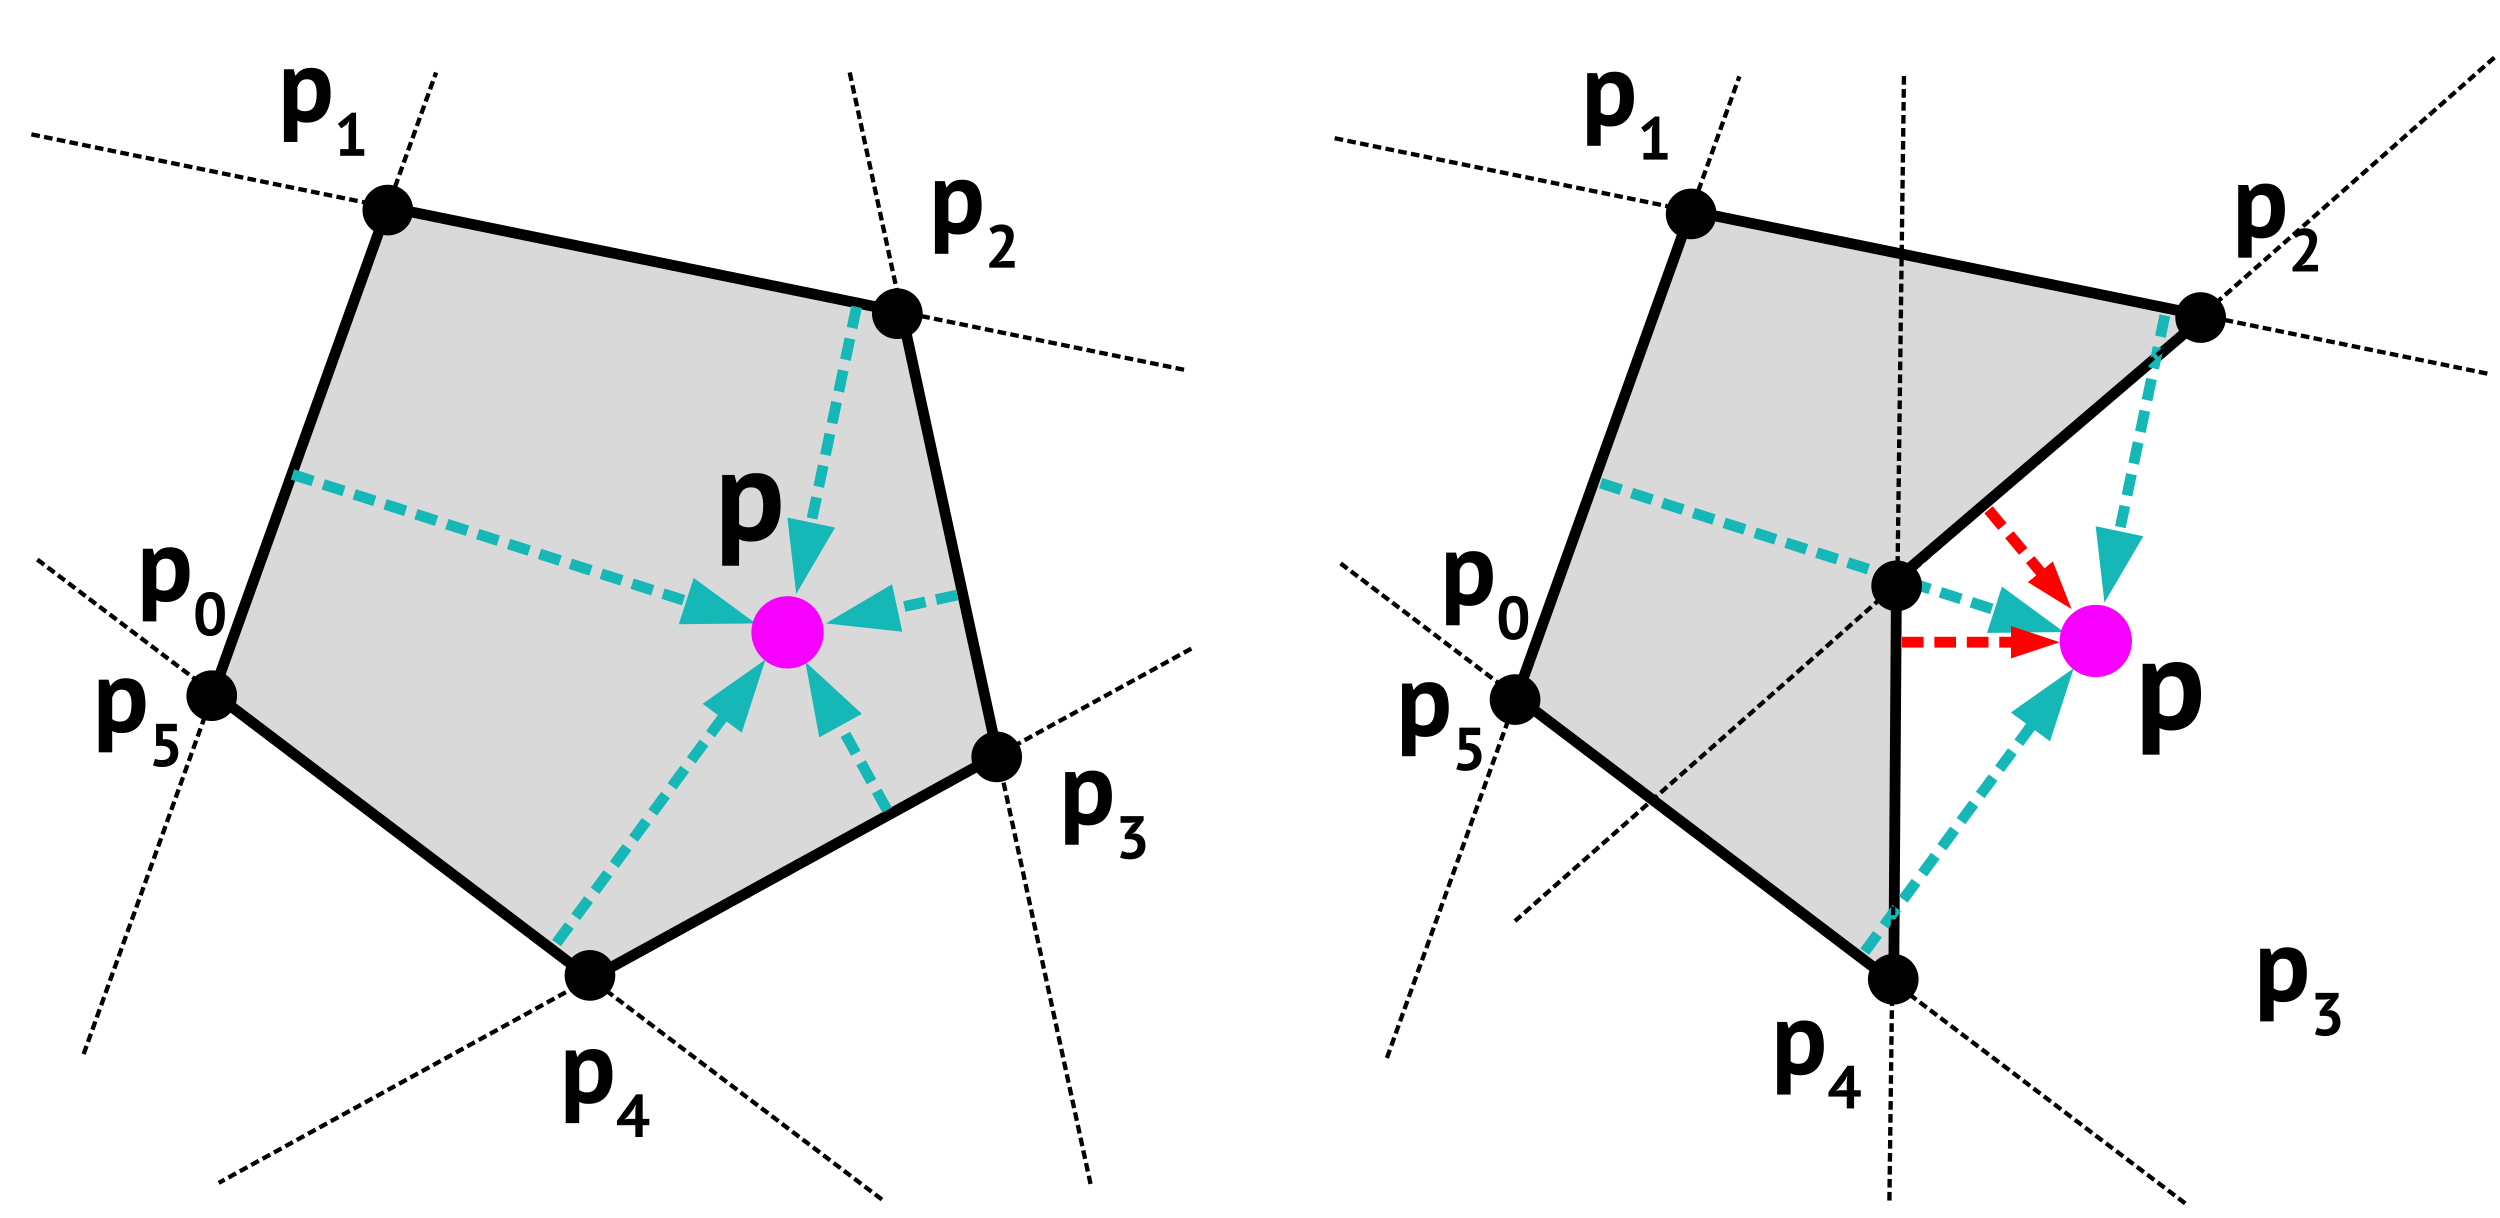
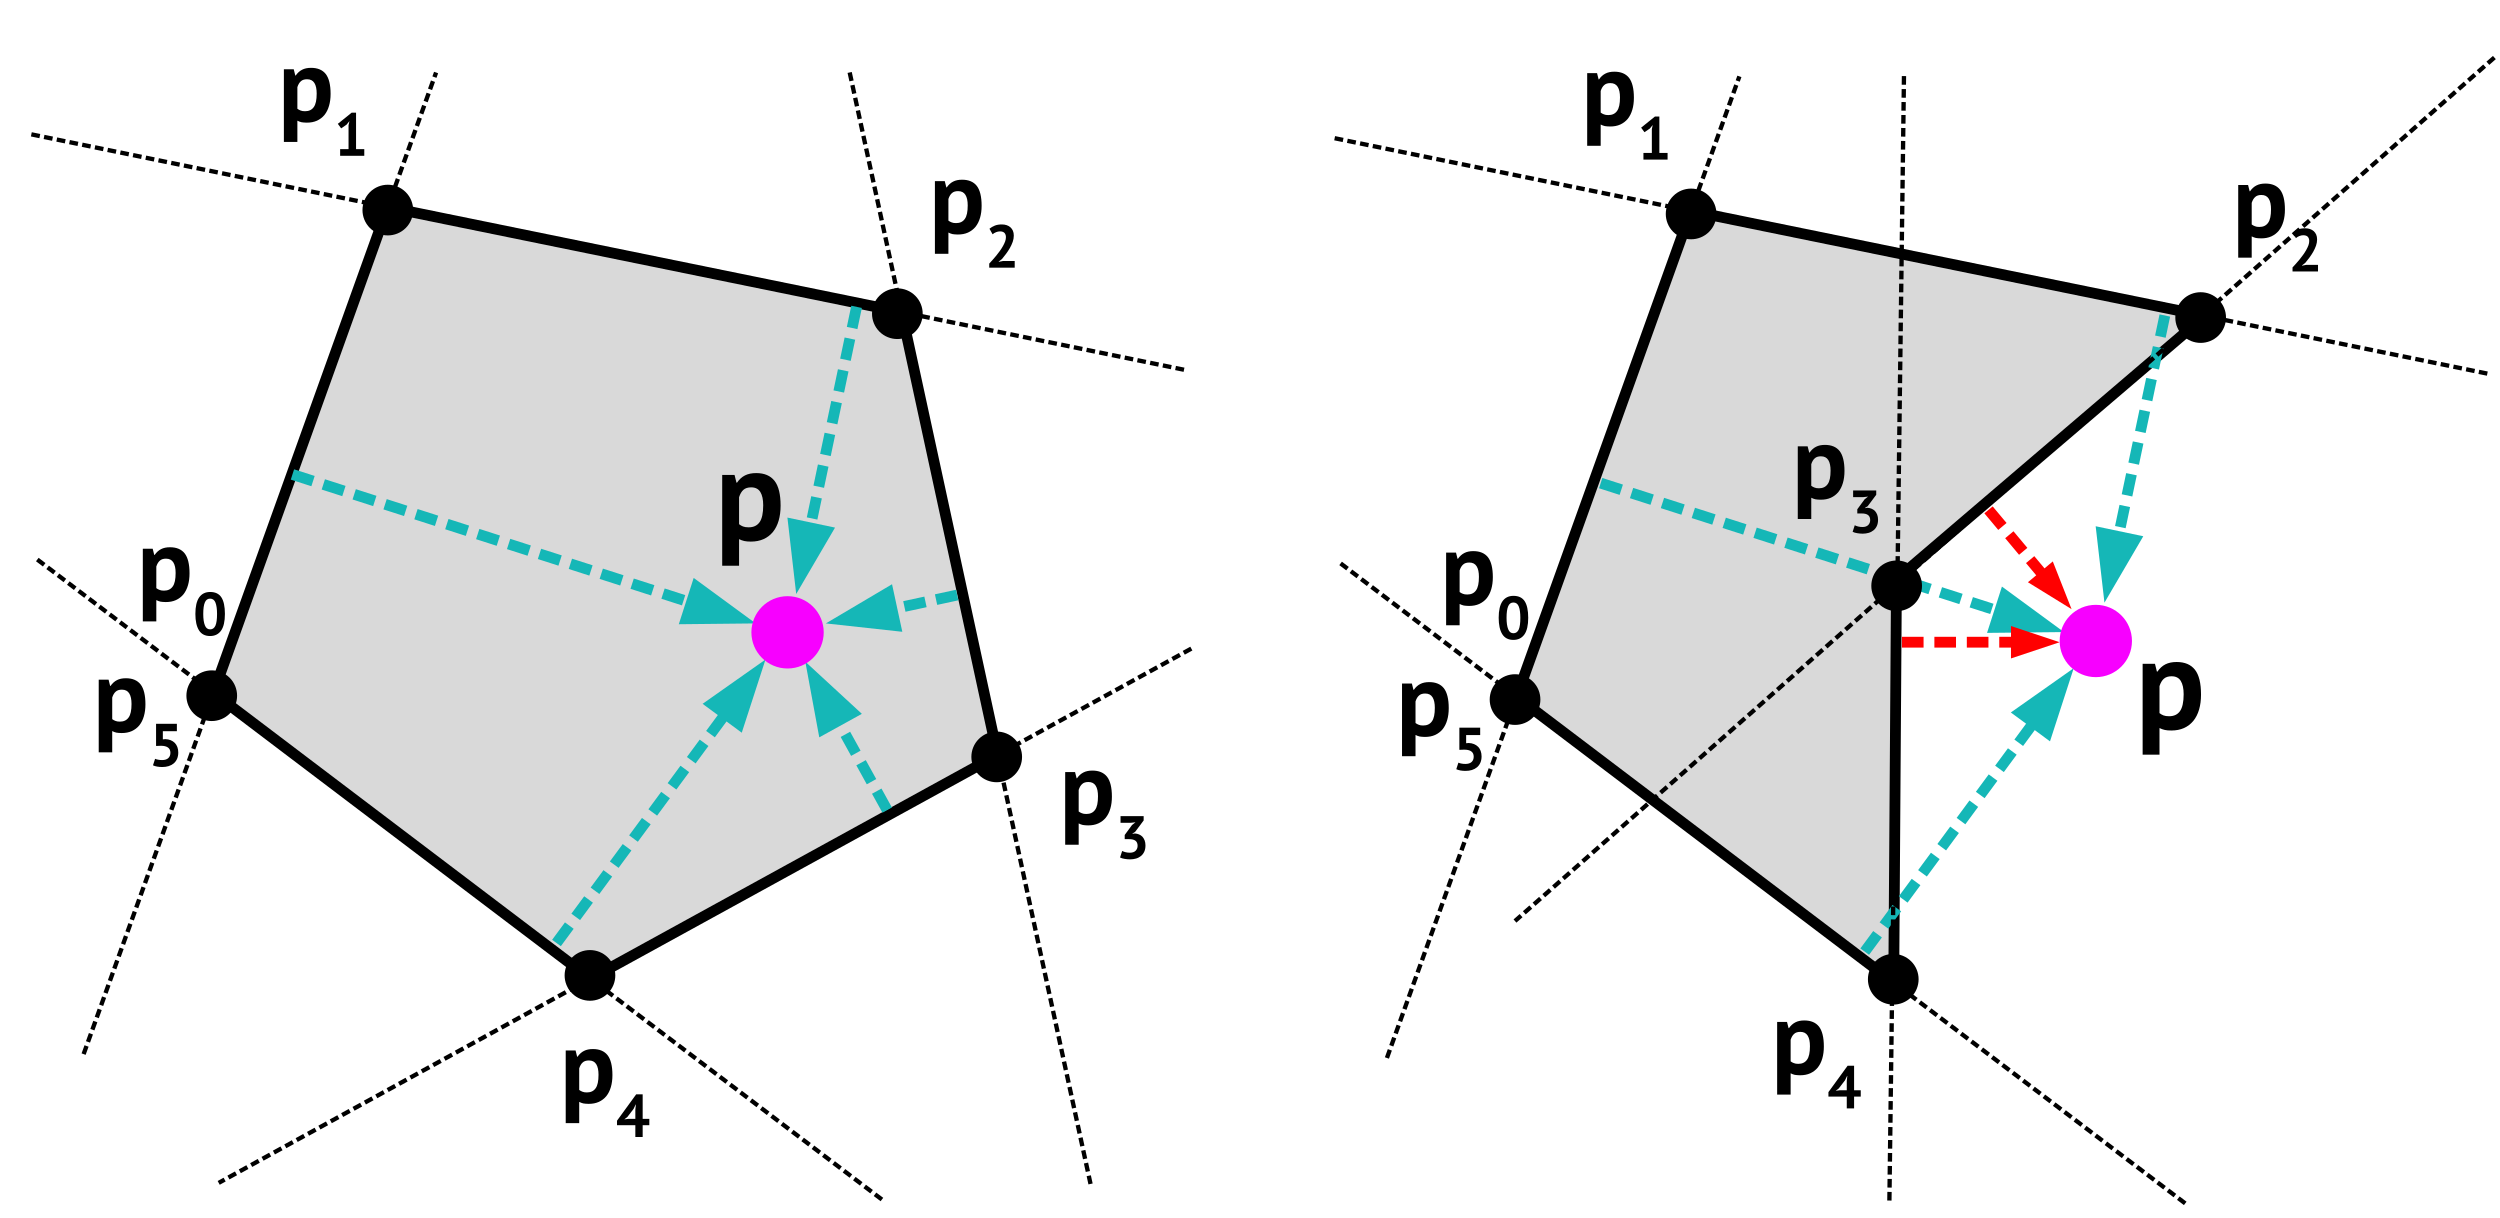
<svg xmlns="http://www.w3.org/2000/svg" width="100%" height="100%" viewBox="0 0 1156 563" version="1.1" xml:space="preserve" style="fill-rule:evenodd;clip-rule:evenodd;stroke-linecap:square;stroke-linejoin:round;stroke-miterlimit:10;">
  <rect id="Geometric-Operations" x="-4923" y="-756" width="6739" height="2861" style="fill:none;" />
  <g id="Geometric-Operations1">
    <path d="M39,486.48L201.309,34.48" style="fill:none;stroke:black;stroke-width:2px;stroke-dasharray:2,4,0,0;" />
    <path d="M641.647,488.266L803.956,36.266" style="fill:none;stroke:black;stroke-width:2px;stroke-dasharray:2,4,0,0;" />
    <path d="M15.47,62.323L550,171.48" style="fill:none;stroke:black;stroke-width:2px;stroke-dasharray:2,4,0,0;" />
    <path d="M618.117,64.109L1152.65,173.266" style="fill:none;stroke:black;stroke-width:2px;stroke-dasharray:2,4,0,0;" />
    <path d="M393.099,34.48L504.052,546.48" style="fill:none;stroke:black;stroke-width:2px;stroke-dasharray:2,4,0,0;" />
    <path d="M550,-296.085L102,-50" style="fill:none;stroke:black;stroke-width:2px;stroke-dasharray:2,4,0,0;" />
    <path d="M550,300.395L102,546.48" style="fill:none;stroke:black;stroke-width:2px;stroke-dasharray:2,4,0,0;" />
    <path d="M407,554.057L15.47,257.387" style="fill:none;stroke:black;stroke-width:2px;stroke-dasharray:2,4,0,0;" />
    <path d="M1009.65,555.843L618.117,259.173" style="fill:none;stroke:black;stroke-width:2px;stroke-dasharray:2,4,0,0;" />
    <path d="M98.632,320.404L179.293,95.778L416.893,144.299L461.28,349.126L273.016,452.538L98.632,320.404Z" style="fill:rgb(217,217,217);stroke:black;stroke-width:5px;" />
    <path d="M701.279,322.19L781.94,97.564L1019.54,146.085L876.927,267.912L875.664,454.324L701.279,322.19Z" style="fill:rgb(217,217,217);stroke:black;stroke-width:5px;" />
    <path d="M320.76,267.229L349.447,288.269L313.873,288.649L320.76,267.229Z" style="fill:rgb(21,183,183);" />
    <path d="M137.604,220.158C137.604,220.158 267.318,261.864 323.743,280.005" style="fill:none;stroke:rgb(21,183,183);stroke-width:5px;stroke-dasharray:5,10,0,0;" />
    <path d="M925.693,271.229L954.38,292.269L918.806,292.649L925.693,271.229Z" style="fill:rgb(21,183,183);" />
    <path d="M742.537,224.158C742.537,224.158 872.251,265.864 928.675,284.005" style="fill:none;stroke:rgb(21,183,183);stroke-width:5px;stroke-dasharray:5,10,0,0;" />
    <path d="M386.119,243.961L368.167,274.675L364.1,239.333L386.119,243.961Z" style="fill:rgb(21,183,183);" />
    <path d="M395.565,144.331C395.565,144.331 381.728,210.158 373.721,248.252" style="fill:none;stroke:rgb(21,183,183);stroke-width:5px;stroke-dasharray:5,10,0,0;" />
    <path d="M991.052,247.961L973.1,278.675L969.033,243.333L991.052,247.961Z" style="fill:rgb(21,183,183);" />
    <path d="M1000.5,148.331C1000.5,148.331 986.661,214.158 978.654,252.252" style="fill:none;stroke:rgb(21,183,183);stroke-width:5px;stroke-dasharray:5,10,0,0;" />
    <path d="M417.231,292.139L381.866,288.269L412.479,270.146L417.231,292.139Z" style="fill:rgb(21,183,183);" />
    <path d="M440.163,275.675C440.163,275.675 423.69,279.234 408.257,282.568" style="fill:none;stroke:rgb(21,183,183);stroke-width:5px;stroke-dasharray:5,10,0,0;" />
    <path d="M949.212,259.604L957.893,281.675L937.706,269.227L949.212,259.604Z" style="fill:rgb(255,0,0);" />
    <path d="M921.095,237.675C921.095,237.675 935.555,254.964 946.346,267.867" style="fill:none;stroke:rgb(255,0,0);stroke-width:5px;stroke-dasharray:5,10,0,0;" />
    <path d="M378.827,340.949L372.373,305.963L398.527,330.08L378.827,340.949Z" style="fill:rgb(21,183,183);" />
    <path d="M409.025,372.395C409.025,372.395 395.948,348.693 385.416,329.604" style="fill:none;stroke:rgb(21,183,183);stroke-width:5px;stroke-dasharray:5,10,0,0;" />
    <path d="M929.88,289.463L952.38,296.963L929.88,304.463L929.88,289.463Z" style="fill:rgb(255,0,0);" />
    <path d="M881.957,296.963L934.38,296.963" style="fill:none;stroke:rgb(255,0,0);stroke-width:5px;stroke-dasharray:5,10,0,0;" />
    <path d="M324.877,325.451L353.961,304.963L342.987,338.804L324.877,325.451Z" style="fill:rgb(21,183,183);" />
    <path d="M258.799,434.028C258.799,434.028 310.82,363.473 337.938,326.695" style="fill:none;stroke:rgb(21,183,183);stroke-width:5px;stroke-dasharray:5,10,0,0;" />
    <path d="M929.81,329.451L958.893,308.963L947.919,342.804L929.81,329.451Z" style="fill:rgb(21,183,183);" />
    <path d="M863.731,438.028C863.731,438.028 915.753,367.473 942.87,330.695" style="fill:none;stroke:rgb(21,183,183);stroke-width:5px;stroke-dasharray:5,10,0,0;" />
    <g transform="matrix(1,0,0,1,-305.198,-1676.16)">
      <g transform="matrix(48,0,0,48,368.503,1953.88)">
        <path d="M0.057,-0.5L0.152,-0.5L0.167,-0.44L0.171,-0.44C0.188,-0.465 0.209,-0.484 0.233,-0.496C0.256,-0.508 0.285,-0.514 0.319,-0.514C0.382,-0.514 0.429,-0.494 0.46,-0.455C0.491,-0.415 0.507,-0.351 0.507,-0.263C0.507,-0.22 0.502,-0.182 0.492,-0.148C0.482,-0.113 0.467,-0.084 0.448,-0.06C0.428,-0.036 0.404,-0.018 0.376,-0.005C0.347,0.008 0.315,0.014 0.278,0.014C0.257,0.014 0.24,0.012 0.227,0.01C0.214,0.007 0.2,0.002 0.187,-0.005L0.187,0.2L0.057,0.2L0.057,-0.5ZM0.28,-0.404C0.255,-0.404 0.235,-0.398 0.221,-0.385C0.206,-0.372 0.195,-0.353 0.187,-0.328L0.187,-0.12C0.196,-0.113 0.207,-0.107 0.218,-0.103C0.229,-0.098 0.243,-0.096 0.261,-0.096C0.298,-0.096 0.326,-0.109 0.345,-0.136C0.364,-0.162 0.373,-0.205 0.373,-0.266C0.373,-0.31 0.366,-0.344 0.351,-0.368C0.336,-0.392 0.313,-0.404 0.28,-0.404Z" style="fill-rule:nonzero;" />
      </g>
      <g transform="matrix(27.984,0,0,27.984,394.423,1969.87)">
        <path d="M0.04,-0.351C0.04,-0.474 0.061,-0.565 0.103,-0.625C0.145,-0.684 0.205,-0.714 0.284,-0.714C0.368,-0.714 0.43,-0.685 0.469,-0.626C0.508,-0.567 0.528,-0.475 0.528,-0.351C0.528,-0.228 0.507,-0.136 0.465,-0.076C0.422,-0.016 0.362,0.014 0.283,0.014C0.2,0.014 0.138,-0.018 0.099,-0.081C0.06,-0.144 0.04,-0.234 0.04,-0.351ZM0.17,-0.351C0.17,-0.27 0.179,-0.207 0.197,-0.163C0.214,-0.118 0.243,-0.096 0.284,-0.096C0.323,-0.096 0.352,-0.116 0.371,-0.157C0.389,-0.198 0.398,-0.262 0.398,-0.351C0.398,-0.432 0.389,-0.494 0.372,-0.538C0.355,-0.582 0.325,-0.604 0.283,-0.604C0.243,-0.604 0.214,-0.583 0.197,-0.542C0.179,-0.501 0.17,-0.437 0.17,-0.351Z" style="fill-rule:nonzero;" />
      </g>
    </g>
    <g transform="matrix(1,0,0,1,297.449,-1674.37)">
      <g transform="matrix(48,0,0,48,368.503,1953.88)">
        <path d="M0.057,-0.5L0.152,-0.5L0.167,-0.44L0.171,-0.44C0.188,-0.465 0.209,-0.484 0.233,-0.496C0.256,-0.508 0.285,-0.514 0.319,-0.514C0.382,-0.514 0.429,-0.494 0.46,-0.455C0.491,-0.415 0.507,-0.351 0.507,-0.263C0.507,-0.22 0.502,-0.182 0.492,-0.148C0.482,-0.113 0.467,-0.084 0.448,-0.06C0.428,-0.036 0.404,-0.018 0.376,-0.005C0.347,0.008 0.315,0.014 0.278,0.014C0.257,0.014 0.24,0.012 0.227,0.01C0.214,0.007 0.2,0.002 0.187,-0.005L0.187,0.2L0.057,0.2L0.057,-0.5ZM0.28,-0.404C0.255,-0.404 0.235,-0.398 0.221,-0.385C0.206,-0.372 0.195,-0.353 0.187,-0.328L0.187,-0.12C0.196,-0.113 0.207,-0.107 0.218,-0.103C0.229,-0.098 0.243,-0.096 0.261,-0.096C0.298,-0.096 0.326,-0.109 0.345,-0.136C0.364,-0.162 0.373,-0.205 0.373,-0.266C0.373,-0.31 0.366,-0.344 0.351,-0.368C0.336,-0.392 0.313,-0.404 0.28,-0.404Z" style="fill-rule:nonzero;" />
      </g>
      <g transform="matrix(27.984,0,0,27.984,394.423,1969.87)">
        <path d="M0.04,-0.351C0.04,-0.474 0.061,-0.565 0.103,-0.625C0.145,-0.684 0.205,-0.714 0.284,-0.714C0.368,-0.714 0.43,-0.685 0.469,-0.626C0.508,-0.567 0.528,-0.475 0.528,-0.351C0.528,-0.228 0.507,-0.136 0.465,-0.076C0.422,-0.016 0.362,0.014 0.283,0.014C0.2,0.014 0.138,-0.018 0.099,-0.081C0.06,-0.144 0.04,-0.234 0.04,-0.351ZM0.17,-0.351C0.17,-0.27 0.179,-0.207 0.197,-0.163C0.214,-0.118 0.243,-0.096 0.284,-0.096C0.323,-0.096 0.352,-0.116 0.371,-0.157C0.389,-0.198 0.398,-0.262 0.398,-0.351C0.398,-0.432 0.389,-0.494 0.372,-0.538C0.355,-0.582 0.325,-0.604 0.283,-0.604C0.243,-0.604 0.214,-0.583 0.197,-0.542C0.179,-0.501 0.17,-0.437 0.17,-0.351Z" style="fill-rule:nonzero;" />
      </g>
    </g>
    <g transform="matrix(1,0,0,1,-239.972,-1897.84)">
      <g transform="matrix(48,0,0,48,368.503,1953.88)">
        <path d="M0.057,-0.5L0.152,-0.5L0.167,-0.44L0.171,-0.44C0.188,-0.465 0.209,-0.484 0.233,-0.496C0.256,-0.508 0.285,-0.514 0.319,-0.514C0.382,-0.514 0.429,-0.494 0.46,-0.455C0.491,-0.415 0.507,-0.351 0.507,-0.263C0.507,-0.22 0.502,-0.182 0.492,-0.148C0.482,-0.113 0.467,-0.084 0.448,-0.06C0.428,-0.036 0.404,-0.018 0.376,-0.005C0.347,0.008 0.315,0.014 0.278,0.014C0.257,0.014 0.24,0.012 0.227,0.01C0.214,0.007 0.2,0.002 0.187,-0.005L0.187,0.2L0.057,0.2L0.057,-0.5ZM0.28,-0.404C0.255,-0.404 0.235,-0.398 0.221,-0.385C0.206,-0.372 0.195,-0.353 0.187,-0.328L0.187,-0.12C0.196,-0.113 0.207,-0.107 0.218,-0.103C0.229,-0.098 0.243,-0.096 0.261,-0.096C0.298,-0.096 0.326,-0.109 0.345,-0.136C0.364,-0.162 0.373,-0.205 0.373,-0.266C0.373,-0.31 0.366,-0.344 0.351,-0.368C0.336,-0.392 0.313,-0.404 0.28,-0.404Z" style="fill-rule:nonzero;" />
      </g>
      <g transform="matrix(27.984,0,0,27.984,394.423,1969.87)">
        <path d="M0.101,-0.11L0.24,-0.11L0.24,-0.505L0.255,-0.573L0.207,-0.514L0.118,-0.453L0.063,-0.528L0.291,-0.712L0.364,-0.712L0.364,-0.11L0.5,-0.11L0.5,-0L0.101,-0L0.101,-0.11Z" style="fill-rule:nonzero;" />
      </g>
    </g>
    <g transform="matrix(1,0,0,1,362.675,-1896.06)">
      <g transform="matrix(48,0,0,48,368.503,1953.88)">
        <path d="M0.057,-0.5L0.152,-0.5L0.167,-0.44L0.171,-0.44C0.188,-0.465 0.209,-0.484 0.233,-0.496C0.256,-0.508 0.285,-0.514 0.319,-0.514C0.382,-0.514 0.429,-0.494 0.46,-0.455C0.491,-0.415 0.507,-0.351 0.507,-0.263C0.507,-0.22 0.502,-0.182 0.492,-0.148C0.482,-0.113 0.467,-0.084 0.448,-0.06C0.428,-0.036 0.404,-0.018 0.376,-0.005C0.347,0.008 0.315,0.014 0.278,0.014C0.257,0.014 0.24,0.012 0.227,0.01C0.214,0.007 0.2,0.002 0.187,-0.005L0.187,0.2L0.057,0.2L0.057,-0.5ZM0.28,-0.404C0.255,-0.404 0.235,-0.398 0.221,-0.385C0.206,-0.372 0.195,-0.353 0.187,-0.328L0.187,-0.12C0.196,-0.113 0.207,-0.107 0.218,-0.103C0.229,-0.098 0.243,-0.096 0.261,-0.096C0.298,-0.096 0.326,-0.109 0.345,-0.136C0.364,-0.162 0.373,-0.205 0.373,-0.266C0.373,-0.31 0.366,-0.344 0.351,-0.368C0.336,-0.392 0.313,-0.404 0.28,-0.404Z" style="fill-rule:nonzero;" />
      </g>
      <g transform="matrix(27.984,0,0,27.984,394.423,1969.87)">
        <path d="M0.101,-0.11L0.24,-0.11L0.24,-0.505L0.255,-0.573L0.207,-0.514L0.118,-0.453L0.063,-0.528L0.291,-0.712L0.364,-0.712L0.364,-0.11L0.5,-0.11L0.5,-0L0.101,-0L0.101,-0.11Z" style="fill-rule:nonzero;" />
      </g>
    </g>
    <g transform="matrix(1,0,0,1,61.0641,-1846.11)">
      <g transform="matrix(48,0,0,48,368.503,1953.88)">
        <path d="M0.057,-0.5L0.152,-0.5L0.167,-0.44L0.171,-0.44C0.188,-0.465 0.209,-0.484 0.233,-0.496C0.256,-0.508 0.285,-0.514 0.319,-0.514C0.382,-0.514 0.429,-0.494 0.46,-0.455C0.491,-0.415 0.507,-0.351 0.507,-0.263C0.507,-0.22 0.502,-0.182 0.492,-0.148C0.482,-0.113 0.467,-0.084 0.448,-0.06C0.428,-0.036 0.404,-0.018 0.376,-0.005C0.347,0.008 0.315,0.014 0.278,0.014C0.257,0.014 0.24,0.012 0.227,0.01C0.214,0.007 0.2,0.002 0.187,-0.005L0.187,0.2L0.057,0.2L0.057,-0.5ZM0.28,-0.404C0.255,-0.404 0.235,-0.398 0.221,-0.385C0.206,-0.372 0.195,-0.353 0.187,-0.328L0.187,-0.12C0.196,-0.113 0.207,-0.107 0.218,-0.103C0.229,-0.098 0.243,-0.096 0.261,-0.096C0.298,-0.096 0.326,-0.109 0.345,-0.136C0.364,-0.162 0.373,-0.205 0.373,-0.266C0.373,-0.31 0.366,-0.344 0.351,-0.368C0.336,-0.392 0.313,-0.404 0.28,-0.404Z" style="fill-rule:nonzero;" />
      </g>
      <g transform="matrix(27.984,0,0,27.984,394.423,1969.87)">
        <path d="M0.475,-0.529C0.475,-0.495 0.469,-0.461 0.457,-0.426C0.444,-0.391 0.429,-0.357 0.41,-0.324C0.391,-0.291 0.37,-0.259 0.347,-0.228C0.324,-0.197 0.301,-0.168 0.279,-0.142L0.226,-0.101L0.226,-0.096L0.298,-0.11L0.49,-0.11L0.49,-0L0.069,-0L0.069,-0.067C0.085,-0.084 0.103,-0.103 0.123,-0.126C0.143,-0.148 0.163,-0.171 0.184,-0.197C0.204,-0.222 0.224,-0.247 0.243,-0.274C0.262,-0.301 0.28,-0.327 0.295,-0.355C0.31,-0.382 0.323,-0.408 0.332,-0.433C0.341,-0.458 0.345,-0.482 0.345,-0.505C0.345,-0.532 0.337,-0.555 0.322,-0.573C0.306,-0.59 0.281,-0.599 0.247,-0.599C0.226,-0.599 0.204,-0.595 0.182,-0.586C0.159,-0.577 0.14,-0.565 0.125,-0.551L0.073,-0.643C0.099,-0.664 0.129,-0.682 0.162,-0.695C0.195,-0.708 0.233,-0.714 0.278,-0.714C0.307,-0.714 0.333,-0.71 0.357,-0.702C0.381,-0.694 0.402,-0.682 0.419,-0.667C0.436,-0.652 0.45,-0.632 0.46,-0.61C0.47,-0.587 0.475,-0.56 0.475,-0.529Z" style="fill-rule:nonzero;" />
      </g>
    </g>
    <path d="M333.947,219.594L339.647,219.594L340.547,223.194L340.787,223.194C341.827,221.674 343.057,220.554 344.477,219.834C345.897,219.114 347.627,218.754 349.667,218.754C353.427,218.754 356.247,219.944 358.127,222.324C360.007,224.704 360.947,228.534 360.947,233.814C360.947,236.374 360.647,238.684 360.047,240.744C359.447,242.804 358.557,244.554 357.377,245.994C356.197,247.434 354.757,248.534 353.057,249.294C351.357,250.054 349.407,250.434 347.207,250.434C345.967,250.434 344.947,250.344 344.147,250.164C343.347,249.984 342.547,249.694 341.747,249.294L341.747,261.594L333.947,261.594L333.947,219.594ZM347.327,225.354C345.807,225.354 344.617,225.734 343.757,226.494C342.897,227.254 342.227,228.394 341.747,229.914L341.747,242.394C342.307,242.834 342.917,243.184 343.577,243.444C344.237,243.704 345.107,243.834 346.187,243.834C348.427,243.834 350.107,243.044 351.227,241.464C352.347,239.884 352.907,237.274 352.907,233.634C352.907,230.994 352.467,228.954 351.587,227.514C350.707,226.074 349.287,225.354 347.327,225.354Z" style="fill-rule:nonzero;" />
    <path d="M990.755,306.948L996.455,306.948L997.355,310.548L997.595,310.548C998.635,309.028 999.865,307.908 1001.28,307.188C1002.71,306.468 1004.44,306.108 1006.48,306.108C1010.24,306.108 1013.06,307.298 1014.94,309.678C1016.82,312.058 1017.75,315.888 1017.75,321.168C1017.75,323.728 1017.46,326.038 1016.86,328.098C1016.25,330.158 1015.37,331.908 1014.19,333.348C1013,334.788 1011.57,335.888 1009.87,336.648C1008.17,337.408 1006.22,337.788 1004.01,337.788C1002.77,337.788 1001.75,337.698 1000.96,337.518C1000.15,337.338 999.355,337.048 998.555,336.648L998.555,348.948L990.755,348.948L990.755,306.948ZM1004.13,312.708C1002.62,312.708 1001.43,313.088 1000.57,313.848C999.705,314.608 999.035,315.748 998.555,317.268L998.555,329.748C999.115,330.188 999.725,330.538 1000.38,330.798C1001.05,331.058 1001.92,331.188 1003,331.188C1005.24,331.188 1006.92,330.398 1008.03,328.818C1009.15,327.238 1009.72,324.628 1009.72,320.988C1009.72,318.348 1009.27,316.308 1008.39,314.868C1007.51,313.428 1006.1,312.708 1004.13,312.708Z" style="fill-rule:nonzero;" />
    <g transform="matrix(1,0,0,1,663.711,-1844.33)">
      <g transform="matrix(48,0,0,48,368.503,1953.88)">
        <path d="M0.057,-0.5L0.152,-0.5L0.167,-0.44L0.171,-0.44C0.188,-0.465 0.209,-0.484 0.233,-0.496C0.256,-0.508 0.285,-0.514 0.319,-0.514C0.382,-0.514 0.429,-0.494 0.46,-0.455C0.491,-0.415 0.507,-0.351 0.507,-0.263C0.507,-0.22 0.502,-0.182 0.492,-0.148C0.482,-0.113 0.467,-0.084 0.448,-0.06C0.428,-0.036 0.404,-0.018 0.376,-0.005C0.347,0.008 0.315,0.014 0.278,0.014C0.257,0.014 0.24,0.012 0.227,0.01C0.214,0.007 0.2,0.002 0.187,-0.005L0.187,0.2L0.057,0.2L0.057,-0.5ZM0.28,-0.404C0.255,-0.404 0.235,-0.398 0.221,-0.385C0.206,-0.372 0.195,-0.353 0.187,-0.328L0.187,-0.12C0.196,-0.113 0.207,-0.107 0.218,-0.103C0.229,-0.098 0.243,-0.096 0.261,-0.096C0.298,-0.096 0.326,-0.109 0.345,-0.136C0.364,-0.162 0.373,-0.205 0.373,-0.266C0.373,-0.31 0.366,-0.344 0.351,-0.368C0.336,-0.392 0.313,-0.404 0.28,-0.404Z" style="fill-rule:nonzero;" />
      </g>
      <g transform="matrix(27.984,0,0,27.984,394.423,1969.87)">
        <path d="M0.475,-0.529C0.475,-0.495 0.469,-0.461 0.457,-0.426C0.444,-0.391 0.429,-0.357 0.41,-0.324C0.391,-0.291 0.37,-0.259 0.347,-0.228C0.324,-0.197 0.301,-0.168 0.279,-0.142L0.226,-0.101L0.226,-0.096L0.298,-0.11L0.49,-0.11L0.49,-0L0.069,-0L0.069,-0.067C0.085,-0.084 0.103,-0.103 0.123,-0.126C0.143,-0.148 0.163,-0.171 0.184,-0.197C0.204,-0.222 0.224,-0.247 0.243,-0.274C0.262,-0.301 0.28,-0.327 0.295,-0.355C0.31,-0.382 0.323,-0.408 0.332,-0.433C0.341,-0.458 0.345,-0.482 0.345,-0.505C0.345,-0.532 0.337,-0.555 0.322,-0.573C0.306,-0.59 0.281,-0.599 0.247,-0.599C0.226,-0.599 0.204,-0.595 0.182,-0.586C0.159,-0.577 0.14,-0.565 0.125,-0.551L0.073,-0.643C0.099,-0.664 0.129,-0.682 0.162,-0.695C0.195,-0.708 0.233,-0.714 0.278,-0.714C0.307,-0.714 0.333,-0.71 0.357,-0.702C0.381,-0.694 0.402,-0.682 0.419,-0.667C0.436,-0.652 0.45,-0.632 0.46,-0.61C0.47,-0.587 0.475,-0.56 0.475,-0.529Z" style="fill-rule:nonzero;" />
      </g>
    </g>
    <g transform="matrix(1,0,0,1,121.305,-1572.89)">
      <g transform="matrix(48,0,0,48,368.503,1953.88)">
        <path d="M0.057,-0.5L0.152,-0.5L0.167,-0.44L0.171,-0.44C0.188,-0.465 0.209,-0.484 0.233,-0.496C0.256,-0.508 0.285,-0.514 0.319,-0.514C0.382,-0.514 0.429,-0.494 0.46,-0.455C0.491,-0.415 0.507,-0.351 0.507,-0.263C0.507,-0.22 0.502,-0.182 0.492,-0.148C0.482,-0.113 0.467,-0.084 0.448,-0.06C0.428,-0.036 0.404,-0.018 0.376,-0.005C0.347,0.008 0.315,0.014 0.278,0.014C0.257,0.014 0.24,0.012 0.227,0.01C0.214,0.007 0.2,0.002 0.187,-0.005L0.187,0.2L0.057,0.2L0.057,-0.5ZM0.28,-0.404C0.255,-0.404 0.235,-0.398 0.221,-0.385C0.206,-0.372 0.195,-0.353 0.187,-0.328L0.187,-0.12C0.196,-0.113 0.207,-0.107 0.218,-0.103C0.229,-0.098 0.243,-0.096 0.261,-0.096C0.298,-0.096 0.326,-0.109 0.345,-0.136C0.364,-0.162 0.373,-0.205 0.373,-0.266C0.373,-0.31 0.366,-0.344 0.351,-0.368C0.336,-0.392 0.313,-0.404 0.28,-0.404Z" style="fill-rule:nonzero;" />
      </g>
      <g transform="matrix(27.984,0,0,27.984,394.423,1969.87)">
        <path d="M0.241,-0.096C0.282,-0.096 0.314,-0.107 0.336,-0.129C0.357,-0.151 0.368,-0.178 0.368,-0.209C0.368,-0.247 0.357,-0.275 0.334,-0.293C0.311,-0.311 0.276,-0.32 0.227,-0.32L0.155,-0.32L0.155,-0.389L0.276,-0.554L0.333,-0.599L0.254,-0.59L0.086,-0.59L0.086,-0.7L0.468,-0.7L0.468,-0.629L0.327,-0.44L0.283,-0.413L0.283,-0.408L0.325,-0.414C0.348,-0.412 0.371,-0.407 0.392,-0.398C0.413,-0.389 0.431,-0.377 0.447,-0.361C0.462,-0.344 0.475,-0.324 0.484,-0.3C0.493,-0.276 0.498,-0.248 0.498,-0.217C0.498,-0.178 0.492,-0.144 0.479,-0.115C0.466,-0.086 0.448,-0.062 0.425,-0.043C0.401,-0.024 0.375,-0.009 0.344,-0C0.313,0.009 0.28,0.014 0.245,0.014C0.216,0.014 0.185,0.011 0.154,0.006C0.123,0.001 0.097,-0.007 0.078,-0.017L0.113,-0.125C0.13,-0.116 0.15,-0.109 0.171,-0.104C0.192,-0.099 0.215,-0.096 0.241,-0.096Z" style="fill-rule:nonzero;" />
      </g>
    </g>
-     <g transform="matrix(1,0,0,1,673.857,-1491.18)">
+     <g transform="matrix(1,0,0,1,460.051,-1723.49)">
      <g transform="matrix(48,0,0,48,368.503,1953.88)">
        <path d="M0.057,-0.5L0.152,-0.5L0.167,-0.44L0.171,-0.44C0.188,-0.465 0.209,-0.484 0.233,-0.496C0.256,-0.508 0.285,-0.514 0.319,-0.514C0.382,-0.514 0.429,-0.494 0.46,-0.455C0.491,-0.415 0.507,-0.351 0.507,-0.263C0.507,-0.22 0.502,-0.182 0.492,-0.148C0.482,-0.113 0.467,-0.084 0.448,-0.06C0.428,-0.036 0.404,-0.018 0.376,-0.005C0.347,0.008 0.315,0.014 0.278,0.014C0.257,0.014 0.24,0.012 0.227,0.01C0.214,0.007 0.2,0.002 0.187,-0.005L0.187,0.2L0.057,0.2L0.057,-0.5ZM0.28,-0.404C0.255,-0.404 0.235,-0.398 0.221,-0.385C0.206,-0.372 0.195,-0.353 0.187,-0.328L0.187,-0.12C0.196,-0.113 0.207,-0.107 0.218,-0.103C0.229,-0.098 0.243,-0.096 0.261,-0.096C0.298,-0.096 0.326,-0.109 0.345,-0.136C0.364,-0.162 0.373,-0.205 0.373,-0.266C0.373,-0.31 0.366,-0.344 0.351,-0.368C0.336,-0.392 0.313,-0.404 0.28,-0.404Z" style="fill-rule:nonzero;" />
      </g>
      <g transform="matrix(27.984,0,0,27.984,394.423,1969.87)">
        <path d="M0.241,-0.096C0.282,-0.096 0.314,-0.107 0.336,-0.129C0.357,-0.151 0.368,-0.178 0.368,-0.209C0.368,-0.247 0.357,-0.275 0.334,-0.293C0.311,-0.311 0.276,-0.32 0.227,-0.32L0.155,-0.32L0.155,-0.389L0.276,-0.554L0.333,-0.599L0.254,-0.59L0.086,-0.59L0.086,-0.7L0.468,-0.7L0.468,-0.629L0.327,-0.44L0.283,-0.413L0.283,-0.408L0.325,-0.414C0.348,-0.412 0.371,-0.407 0.392,-0.398C0.413,-0.389 0.431,-0.377 0.447,-0.361C0.462,-0.344 0.475,-0.324 0.484,-0.3C0.493,-0.276 0.498,-0.248 0.498,-0.217C0.498,-0.178 0.492,-0.144 0.479,-0.115C0.466,-0.086 0.448,-0.062 0.425,-0.043C0.401,-0.024 0.375,-0.009 0.344,-0C0.313,0.009 0.28,0.014 0.245,0.014C0.216,0.014 0.185,0.011 0.154,0.006C0.123,0.001 0.097,-0.007 0.078,-0.017L0.113,-0.125C0.13,-0.116 0.15,-0.109 0.171,-0.104C0.192,-0.099 0.215,-0.096 0.241,-0.096Z" style="fill-rule:nonzero;" />
      </g>
    </g>
    <g transform="matrix(1,0,0,1,-109.651,-1444.13)">
      <g transform="matrix(48,0,0,48,368.503,1953.88)">
        <path d="M0.057,-0.5L0.152,-0.5L0.167,-0.44L0.171,-0.44C0.188,-0.465 0.209,-0.484 0.233,-0.496C0.256,-0.508 0.285,-0.514 0.319,-0.514C0.382,-0.514 0.429,-0.494 0.46,-0.455C0.491,-0.415 0.507,-0.351 0.507,-0.263C0.507,-0.22 0.502,-0.182 0.492,-0.148C0.482,-0.113 0.467,-0.084 0.448,-0.06C0.428,-0.036 0.404,-0.018 0.376,-0.005C0.347,0.008 0.315,0.014 0.278,0.014C0.257,0.014 0.24,0.012 0.227,0.01C0.214,0.007 0.2,0.002 0.187,-0.005L0.187,0.2L0.057,0.2L0.057,-0.5ZM0.28,-0.404C0.255,-0.404 0.235,-0.398 0.221,-0.385C0.206,-0.372 0.195,-0.353 0.187,-0.328L0.187,-0.12C0.196,-0.113 0.207,-0.107 0.218,-0.103C0.229,-0.098 0.243,-0.096 0.261,-0.096C0.298,-0.096 0.326,-0.109 0.345,-0.136C0.364,-0.162 0.373,-0.205 0.373,-0.266C0.373,-0.31 0.366,-0.344 0.351,-0.368C0.336,-0.392 0.313,-0.404 0.28,-0.404Z" style="fill-rule:nonzero;" />
      </g>
      <g transform="matrix(27.984,0,0,27.984,394.423,1969.87)">
        <path d="M0.553,-0.195L0.443,-0.195L0.443,-0L0.322,-0L0.322,-0.195L0.019,-0.195L0.019,-0.269L0.336,-0.705L0.443,-0.705L0.443,-0.299L0.553,-0.299L0.553,-0.195ZM0.322,-0.452L0.331,-0.536L0.327,-0.536L0.293,-0.464L0.189,-0.329L0.139,-0.291L0.203,-0.299L0.322,-0.299L0.322,-0.452Z" style="fill-rule:nonzero;" />
      </g>
    </g>
    <g transform="matrix(1,0,0,1,450.512,-1457.35)">
      <g transform="matrix(48,0,0,48,368.503,1953.88)">
        <path d="M0.057,-0.5L0.152,-0.5L0.167,-0.44L0.171,-0.44C0.188,-0.465 0.209,-0.484 0.233,-0.496C0.256,-0.508 0.285,-0.514 0.319,-0.514C0.382,-0.514 0.429,-0.494 0.46,-0.455C0.491,-0.415 0.507,-0.351 0.507,-0.263C0.507,-0.22 0.502,-0.182 0.492,-0.148C0.482,-0.113 0.467,-0.084 0.448,-0.06C0.428,-0.036 0.404,-0.018 0.376,-0.005C0.347,0.008 0.315,0.014 0.278,0.014C0.257,0.014 0.24,0.012 0.227,0.01C0.214,0.007 0.2,0.002 0.187,-0.005L0.187,0.2L0.057,0.2L0.057,-0.5ZM0.28,-0.404C0.255,-0.404 0.235,-0.398 0.221,-0.385C0.206,-0.372 0.195,-0.353 0.187,-0.328L0.187,-0.12C0.196,-0.113 0.207,-0.107 0.218,-0.103C0.229,-0.098 0.243,-0.096 0.261,-0.096C0.298,-0.096 0.326,-0.109 0.345,-0.136C0.364,-0.162 0.373,-0.205 0.373,-0.266C0.373,-0.31 0.366,-0.344 0.351,-0.368C0.336,-0.392 0.313,-0.404 0.28,-0.404Z" style="fill-rule:nonzero;" />
      </g>
      <g transform="matrix(27.984,0,0,27.984,394.423,1969.87)">
        <path d="M0.553,-0.195L0.443,-0.195L0.443,-0L0.322,-0L0.322,-0.195L0.019,-0.195L0.019,-0.269L0.336,-0.705L0.443,-0.705L0.443,-0.299L0.553,-0.299L0.553,-0.195ZM0.322,-0.452L0.331,-0.536L0.327,-0.536L0.293,-0.464L0.189,-0.329L0.139,-0.291L0.203,-0.299L0.322,-0.299L0.322,-0.452Z" style="fill-rule:nonzero;" />
      </g>
    </g>
    <g transform="matrix(1,0,0,1,-325.59,-1615.59)">
      <g transform="matrix(48,0,0,48,368.503,1953.88)">
        <path d="M0.057,-0.5L0.152,-0.5L0.167,-0.44L0.171,-0.44C0.188,-0.465 0.209,-0.484 0.233,-0.496C0.256,-0.508 0.285,-0.514 0.319,-0.514C0.382,-0.514 0.429,-0.494 0.46,-0.455C0.491,-0.415 0.507,-0.351 0.507,-0.263C0.507,-0.22 0.502,-0.182 0.492,-0.148C0.482,-0.113 0.467,-0.084 0.448,-0.06C0.428,-0.036 0.404,-0.018 0.376,-0.005C0.347,0.008 0.315,0.014 0.278,0.014C0.257,0.014 0.24,0.012 0.227,0.01C0.214,0.007 0.2,0.002 0.187,-0.005L0.187,0.2L0.057,0.2L0.057,-0.5ZM0.28,-0.404C0.255,-0.404 0.235,-0.398 0.221,-0.385C0.206,-0.372 0.195,-0.353 0.187,-0.328L0.187,-0.12C0.196,-0.113 0.207,-0.107 0.218,-0.103C0.229,-0.098 0.243,-0.096 0.261,-0.096C0.298,-0.096 0.326,-0.109 0.345,-0.136C0.364,-0.162 0.373,-0.205 0.373,-0.266C0.373,-0.31 0.366,-0.344 0.351,-0.368C0.336,-0.392 0.313,-0.404 0.28,-0.404Z" style="fill-rule:nonzero;" />
      </g>
      <g transform="matrix(27.984,0,0,27.984,394.423,1969.87)">
        <path d="M0.22,-0.101C0.264,-0.101 0.298,-0.112 0.321,-0.133C0.344,-0.154 0.356,-0.184 0.356,-0.221C0.356,-0.261 0.342,-0.29 0.315,-0.309C0.288,-0.328 0.249,-0.337 0.198,-0.337L0.119,-0.334L0.119,-0.7L0.463,-0.7L0.463,-0.578L0.231,-0.578L0.231,-0.443L0.272,-0.447C0.305,-0.446 0.334,-0.44 0.361,-0.429C0.387,-0.418 0.409,-0.404 0.428,-0.385C0.447,-0.366 0.461,-0.342 0.471,-0.316C0.481,-0.289 0.486,-0.258 0.486,-0.225C0.486,-0.186 0.479,-0.151 0.466,-0.121C0.453,-0.091 0.434,-0.066 0.411,-0.046C0.387,-0.026 0.359,-0.011 0.327,-0.001C0.295,0.009 0.26,0.014 0.222,0.014C0.192,0.014 0.164,0.012 0.137,0.007C0.11,0.002 0.087,-0.005 0.068,-0.014L0.103,-0.122C0.118,-0.115 0.135,-0.11 0.154,-0.107C0.172,-0.103 0.194,-0.101 0.22,-0.101Z" style="fill-rule:nonzero;" />
      </g>
    </g>
    <g transform="matrix(1,0,0,1,277.057,-1613.8)">
      <g transform="matrix(48,0,0,48,368.503,1953.88)">
        <path d="M0.057,-0.5L0.152,-0.5L0.167,-0.44L0.171,-0.44C0.188,-0.465 0.209,-0.484 0.233,-0.496C0.256,-0.508 0.285,-0.514 0.319,-0.514C0.382,-0.514 0.429,-0.494 0.46,-0.455C0.491,-0.415 0.507,-0.351 0.507,-0.263C0.507,-0.22 0.502,-0.182 0.492,-0.148C0.482,-0.113 0.467,-0.084 0.448,-0.06C0.428,-0.036 0.404,-0.018 0.376,-0.005C0.347,0.008 0.315,0.014 0.278,0.014C0.257,0.014 0.24,0.012 0.227,0.01C0.214,0.007 0.2,0.002 0.187,-0.005L0.187,0.2L0.057,0.2L0.057,-0.5ZM0.28,-0.404C0.255,-0.404 0.235,-0.398 0.221,-0.385C0.206,-0.372 0.195,-0.353 0.187,-0.328L0.187,-0.12C0.196,-0.113 0.207,-0.107 0.218,-0.103C0.229,-0.098 0.243,-0.096 0.261,-0.096C0.298,-0.096 0.326,-0.109 0.345,-0.136C0.364,-0.162 0.373,-0.205 0.373,-0.266C0.373,-0.31 0.366,-0.344 0.351,-0.368C0.336,-0.392 0.313,-0.404 0.28,-0.404Z" style="fill-rule:nonzero;" />
      </g>
      <g transform="matrix(27.984,0,0,27.984,394.423,1969.87)">
        <path d="M0.22,-0.101C0.264,-0.101 0.298,-0.112 0.321,-0.133C0.344,-0.154 0.356,-0.184 0.356,-0.221C0.356,-0.261 0.342,-0.29 0.315,-0.309C0.288,-0.328 0.249,-0.337 0.198,-0.337L0.119,-0.334L0.119,-0.7L0.463,-0.7L0.463,-0.578L0.231,-0.578L0.231,-0.443L0.272,-0.447C0.305,-0.446 0.334,-0.44 0.361,-0.429C0.387,-0.418 0.409,-0.404 0.428,-0.385C0.447,-0.366 0.461,-0.342 0.471,-0.316C0.481,-0.289 0.486,-0.258 0.486,-0.225C0.486,-0.186 0.479,-0.151 0.466,-0.121C0.453,-0.091 0.434,-0.066 0.411,-0.046C0.387,-0.026 0.359,-0.011 0.327,-0.001C0.295,0.009 0.26,0.014 0.222,0.014C0.192,0.014 0.164,0.012 0.137,0.007C0.11,0.002 0.087,-0.005 0.068,-0.014L0.103,-0.122C0.118,-0.115 0.135,-0.11 0.154,-0.107C0.172,-0.103 0.194,-0.101 0.22,-0.101Z" style="fill-rule:nonzero;" />
      </g>
    </g>
    <path d="M106.199,313.407C110.773,317.981 110.773,325.408 106.199,329.982C101.626,334.556 94.199,334.556 89.625,329.982C85.051,325.408 85.051,317.981 89.625,313.407C94.199,308.834 101.626,308.834 106.199,313.407Z" />
    <path d="M708.847,315.193C713.42,319.767 713.42,327.194 708.847,331.768C704.273,336.342 696.846,336.342 692.272,331.768C687.698,327.194 687.698,319.767 692.272,315.193C696.846,310.619 704.273,310.619 708.847,315.193Z" />
    <path d="M187.616,88.851C192.19,93.425 192.19,100.852 187.616,105.426C183.042,109.999 175.615,109.999 171.041,105.426C166.467,100.852 166.467,93.425 171.041,88.851C175.615,84.277 183.042,84.277 187.616,88.851Z" />
    <path d="M790.263,90.637C794.837,95.211 794.837,102.638 790.263,107.211C785.689,111.785 778.262,111.785 773.688,107.211C769.114,102.638 769.114,95.211 773.688,90.637C778.262,86.063 785.689,86.063 790.263,90.637Z" />
    <path d="M423.225,136.764C427.799,141.338 427.799,148.765 423.225,153.339C418.651,157.913 411.224,157.913 406.65,153.339C402.077,148.765 402.077,141.338 406.65,136.764C411.224,132.19 418.651,132.19 423.225,136.764Z" />
    <path d="M1025.87,138.55C1030.45,143.124 1030.45,150.551 1025.87,155.125C1021.3,159.699 1013.87,159.699 1009.3,155.125C1004.72,150.551 1004.72,143.124 1009.3,138.55C1013.87,133.976 1021.3,133.976 1025.87,138.55Z" />
    <path d="M469.168,341.703C473.742,346.276 473.742,353.703 469.168,358.277C464.594,362.851 457.167,362.851 452.593,358.277C448.019,353.703 448.019,346.276 452.593,341.703C457.167,337.129 464.594,337.129 469.168,341.703Z" />
    <path d="M885.302,262.603C889.876,267.177 889.876,274.604 885.302,279.178C880.728,283.752 873.301,283.752 868.727,279.178C864.153,274.604 864.153,267.177 868.727,262.603C873.301,258.029 880.728,258.029 885.302,262.603Z" />
    <path d="M281.086,442.74C285.66,447.314 285.66,454.741 281.086,459.315C276.512,463.889 269.085,463.889 264.511,459.315C259.937,454.741 259.937,447.314 264.511,442.74C269.085,438.167 276.512,438.167 281.086,442.74Z" />
    <path d="M883.733,444.526C888.307,449.1 888.307,456.527 883.733,461.101C879.159,465.675 871.732,465.675 867.158,461.101C862.584,456.527 862.584,449.1 867.158,444.526C871.732,439.953 879.159,439.953 883.733,444.526Z" />
    <path d="M1152.65,27.266L701.279,425.223" style="fill:none;stroke:black;stroke-width:2px;stroke-dasharray:2,4,0,0;" />
    <path d="M880.382,36.181L873.647,555.843" style="fill:none;stroke:black;stroke-width:2px;stroke-dasharray:2,4,0,0;" />
    <circle cx="364.167" cy="292.395" r="16.72" style="fill:rgb(247,0,255);" />
    <circle cx="969.1" cy="296.395" r="16.72" style="fill:rgb(247,0,255);" />
  </g>
</svg>
